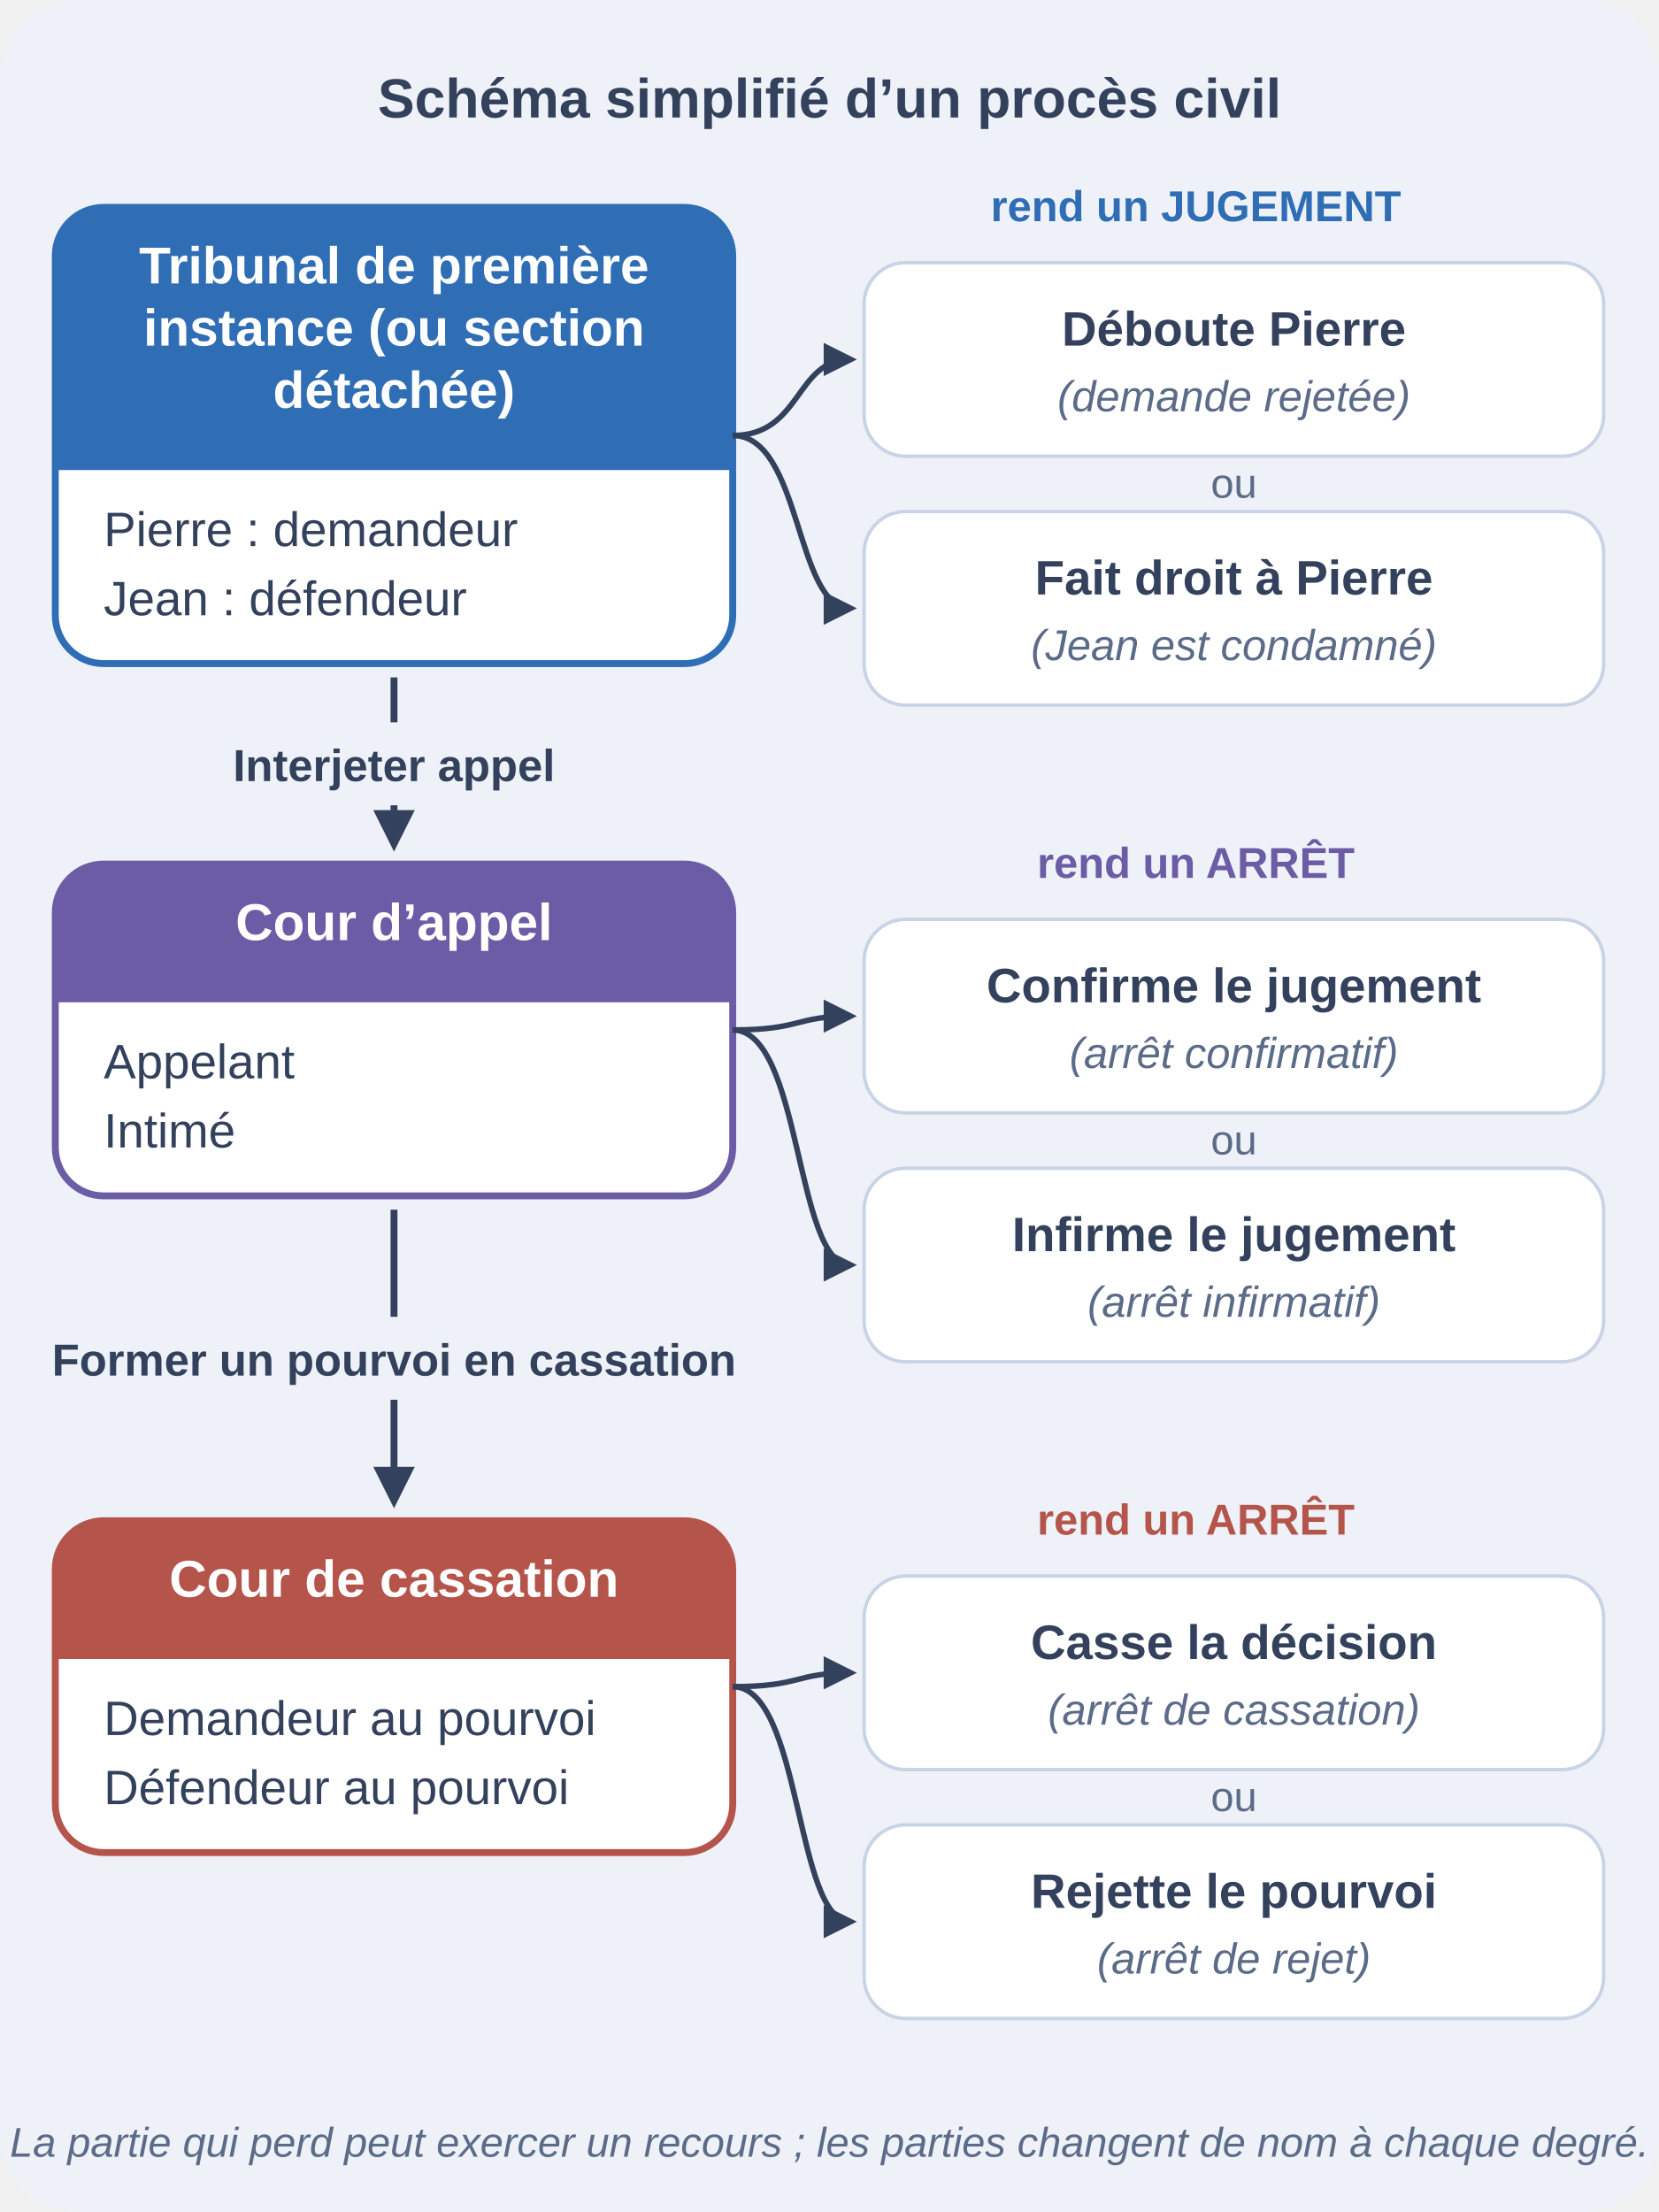
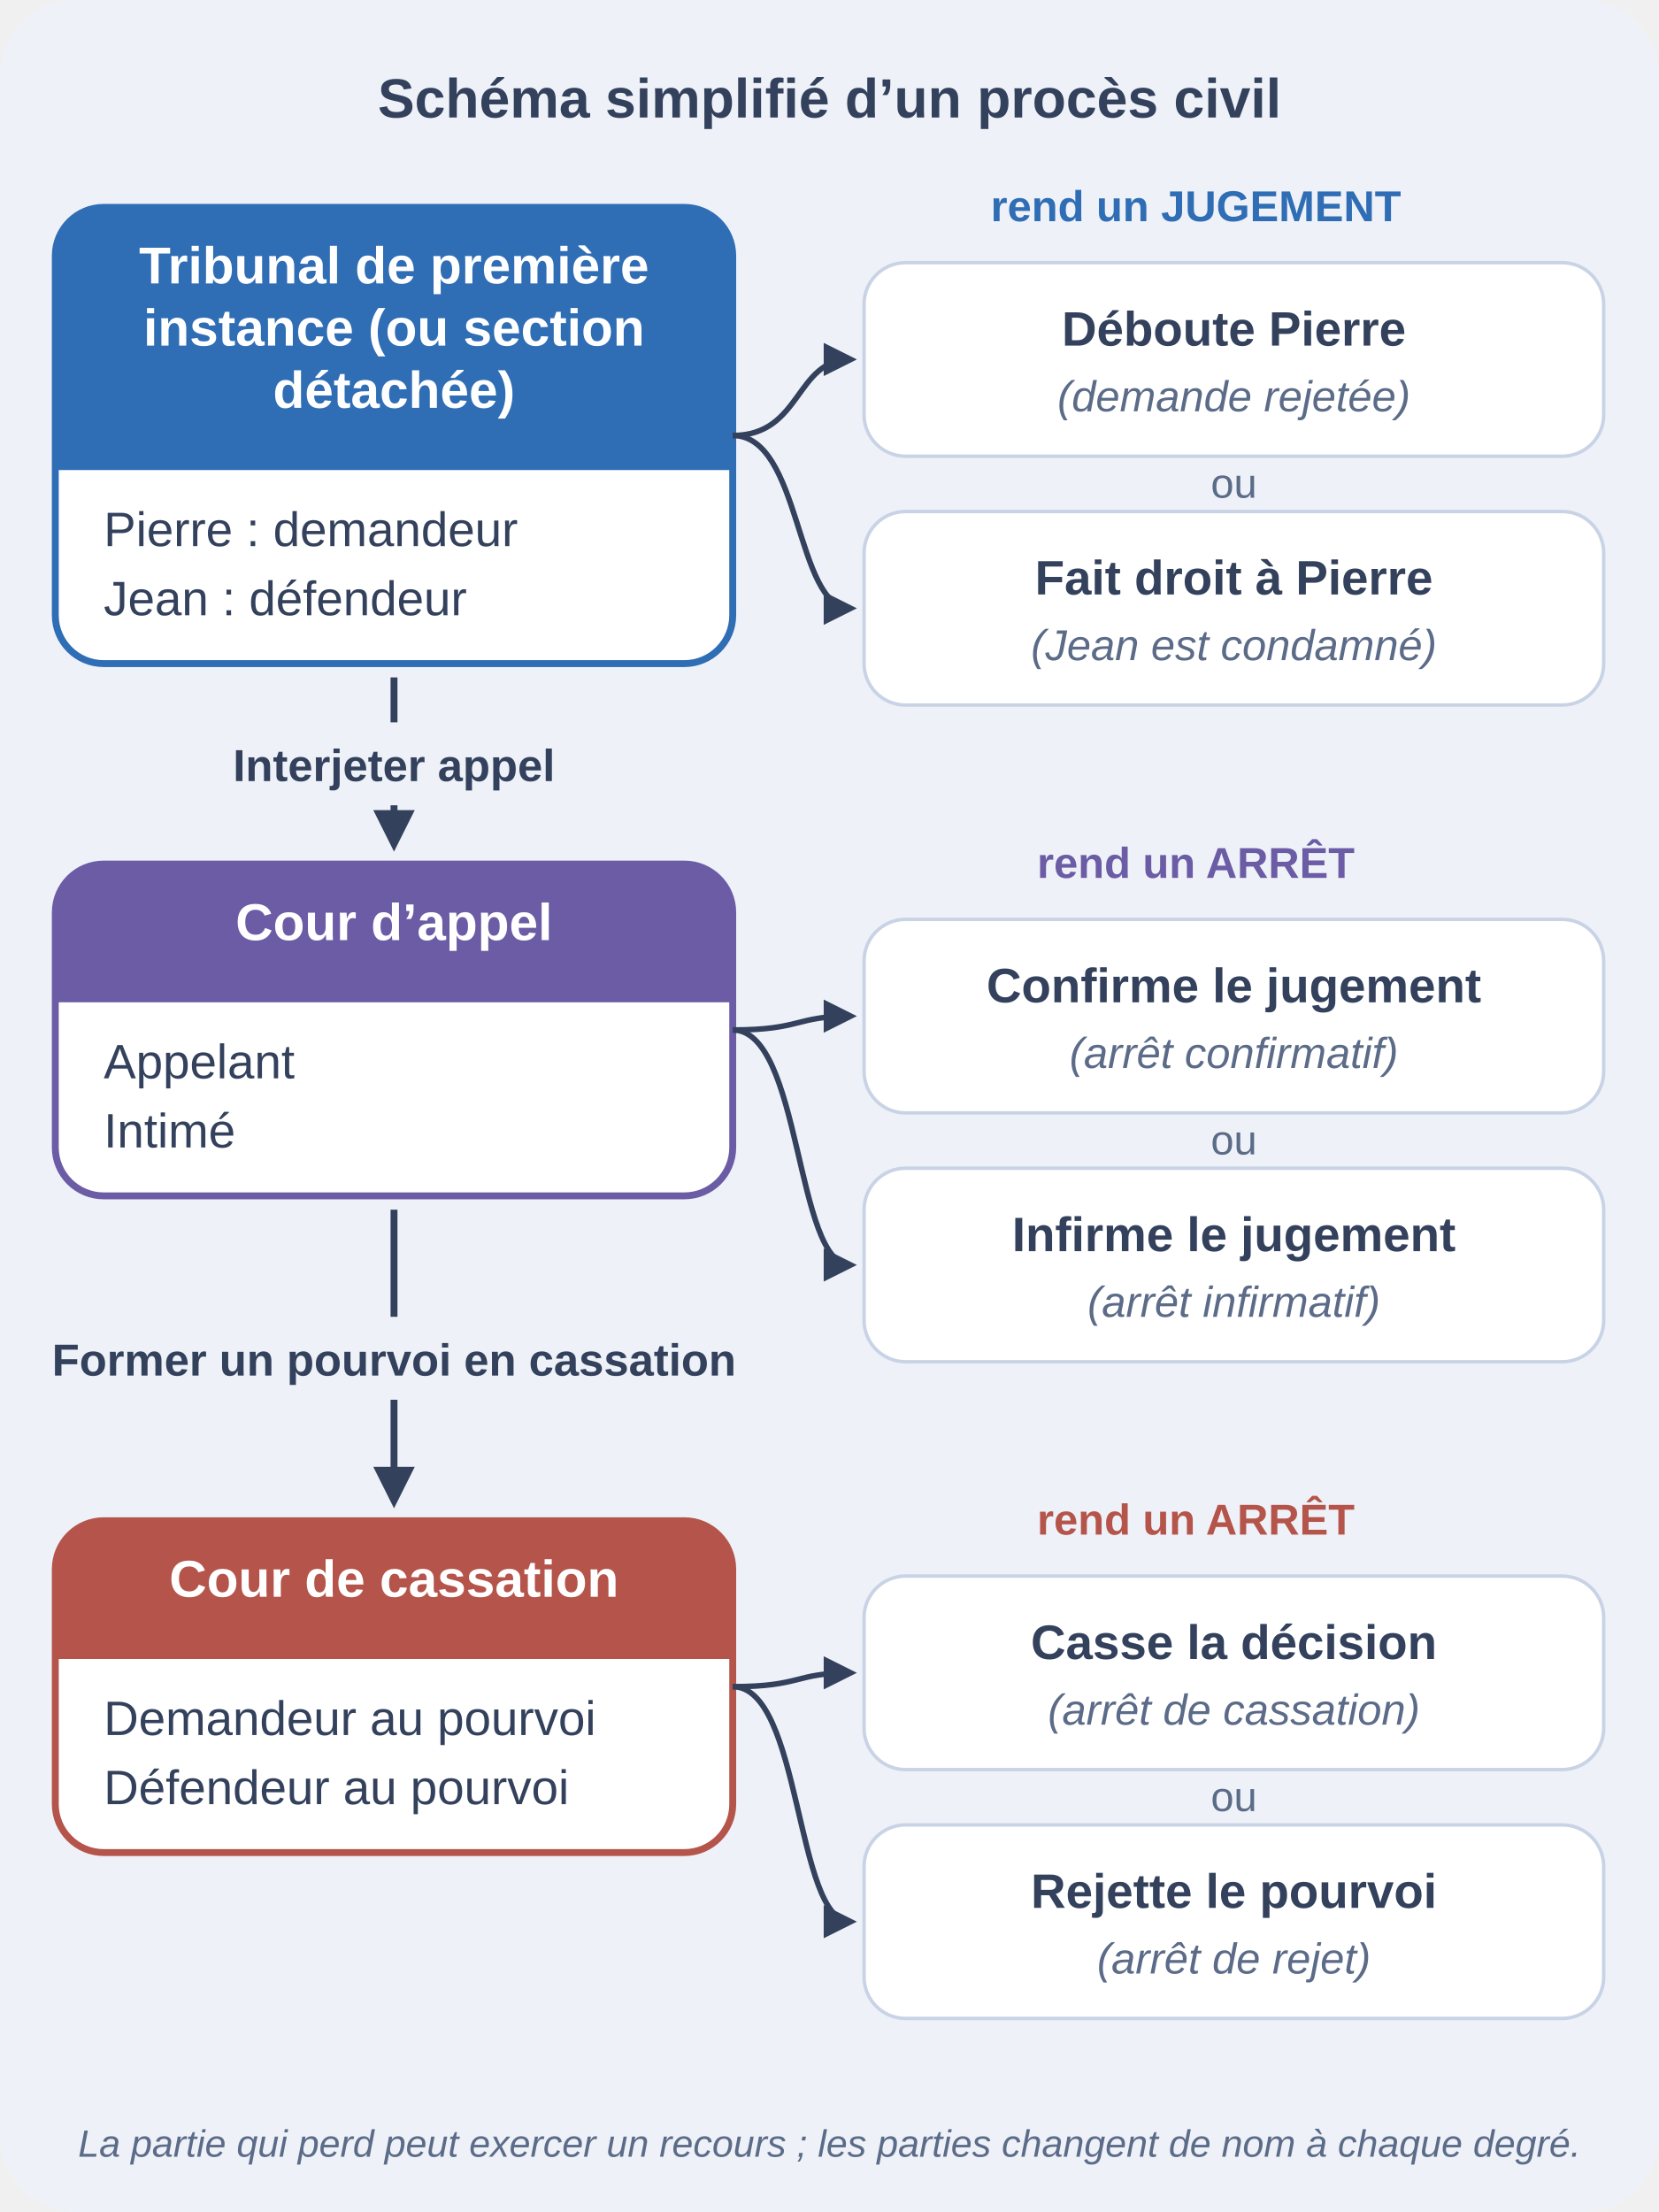
<svg xmlns="http://www.w3.org/2000/svg" viewBox="0 0 480 640" role="img" aria-label="Schéma simplifié d’un procès civil">
  <rect width="480" height="640" rx="22" fill="#eef2f8" />
  <defs>
    <marker id="a" viewBox="0 0 10 10" refX="8" refY="5" markerWidth="6" markerHeight="6" orient="auto">
      <path d="M0,0 L10,5 L0,10 Z" fill="#33415c" />
    </marker>
  </defs>
  <text x="240" y="34" text-anchor="middle" font-size="16" font-weight="700" fill="#33415c" font-family="Atkinson Hyperlegible, Arial, sans-serif">Schéma simplifié d’un procès civil</text>
  <rect x="16" y="60" width="196" height="132" rx="14" fill="#fff" stroke="#2f6db5" stroke-width="2" />
  <path d="M16 74a14 14 0 0 1 14-14h168a14 14 0 0 1 14 14v62H16z" fill="#2f6db5" />
  <text x="114" y="82" text-anchor="middle" font-size="15" font-weight="700" fill="#fff" font-family="Atkinson Hyperlegible, Arial, sans-serif">Tribunal de première</text>
  <text x="114" y="100" text-anchor="middle" font-size="15" font-weight="700" fill="#fff" font-family="Atkinson Hyperlegible, Arial, sans-serif">instance (ou section</text>
  <text x="114" y="118" text-anchor="middle" font-size="15" font-weight="700" fill="#fff" font-family="Atkinson Hyperlegible, Arial, sans-serif">détachée)</text>
  <text x="30" y="158" text-anchor="start" font-size="14" font-weight="400" fill="#33415c" font-family="Atkinson Hyperlegible, Arial, sans-serif">Pierre : demandeur</text>
  <text x="30" y="178" text-anchor="start" font-size="14" font-weight="400" fill="#33415c" font-family="Atkinson Hyperlegible, Arial, sans-serif">Jean : défendeur</text>
  <text x="346" y="64" text-anchor="middle" font-size="12.5" font-weight="700" fill="#2f6db5" font-family="Atkinson Hyperlegible, Arial, sans-serif">rend un JUGEMENT</text>
  <rect x="250" y="76" width="214" height="56" rx="12" fill="#fff" stroke="#c9d3e6" />
  <text x="357" y="100" text-anchor="middle" font-size="14" font-weight="700" fill="#33415c" font-family="Atkinson Hyperlegible, Arial, sans-serif">Déboute Pierre</text>
  <text x="357" y="119" text-anchor="middle" font-size="12.5" font-weight="400" fill="#5b6b88" font-style="italic" font-family="Atkinson Hyperlegible, Arial, sans-serif">(demande rejetée)</text>
  <path d="M212 126 C 232 126, 230 104, 246 104" fill="none" stroke="#33415c" stroke-width="1.6" marker-end="url(#a)" />
  <rect x="250" y="148" width="214" height="56" rx="12" fill="#fff" stroke="#c9d3e6" />
  <text x="357" y="172" text-anchor="middle" font-size="14" font-weight="700" fill="#33415c" font-family="Atkinson Hyperlegible, Arial, sans-serif">Fait droit à Pierre</text>
  <text x="357" y="191" text-anchor="middle" font-size="12.5" font-weight="400" fill="#5b6b88" font-style="italic" font-family="Atkinson Hyperlegible, Arial, sans-serif">(Jean est condamné)</text>
  <path d="M212 126 C 232 126, 230 176, 246 176" fill="none" stroke="#33415c" stroke-width="1.6" marker-end="url(#a)" />
  <text x="357" y="144" text-anchor="middle" font-size="12" font-weight="400" fill="#5b6b88" font-family="Atkinson Hyperlegible, Arial, sans-serif">ou</text>
  <path d="M114 196 V 244" stroke="#33415c" stroke-width="2" marker-end="url(#a)" />
  <rect x="46.4" y="209" width="135" height="24" rx="12" fill="#eef2f8" />
  <text x="114" y="226.0" text-anchor="middle" font-size="13" font-weight="700" fill="#33415c" font-family="Atkinson Hyperlegible, Arial, sans-serif">Interjeter appel</text>
  <rect x="16" y="250" width="196" height="96" rx="14" fill="#fff" stroke="#6b5ca5" stroke-width="2" />
  <path d="M16 264a14 14 0 0 1 14-14h168a14 14 0 0 1 14 14v26H16z" fill="#6b5ca5" />
  <text x="114" y="272" text-anchor="middle" font-size="15" font-weight="700" fill="#fff" font-family="Atkinson Hyperlegible, Arial, sans-serif">Cour d’appel</text>
  <text x="30" y="312" text-anchor="start" font-size="14" font-weight="400" fill="#33415c" font-family="Atkinson Hyperlegible, Arial, sans-serif">Appelant</text>
  <text x="30" y="332" text-anchor="start" font-size="14" font-weight="400" fill="#33415c" font-family="Atkinson Hyperlegible, Arial, sans-serif">Intimé</text>
  <text x="346" y="254" text-anchor="middle" font-size="12.5" font-weight="700" fill="#6b5ca5" font-family="Atkinson Hyperlegible, Arial, sans-serif">rend un ARRÊT</text>
  <rect x="250" y="266" width="214" height="56" rx="12" fill="#fff" stroke="#c9d3e6" />
  <text x="357" y="290" text-anchor="middle" font-size="14" font-weight="700" fill="#33415c" font-family="Atkinson Hyperlegible, Arial, sans-serif">Confirme le jugement</text>
  <text x="357" y="309" text-anchor="middle" font-size="12.5" font-weight="400" fill="#5b6b88" font-style="italic" font-family="Atkinson Hyperlegible, Arial, sans-serif">(arrêt confirmatif)</text>
  <path d="M212 298 C 232 298, 230 294, 246 294" fill="none" stroke="#33415c" stroke-width="1.6" marker-end="url(#a)" />
  <rect x="250" y="338" width="214" height="56" rx="12" fill="#fff" stroke="#c9d3e6" />
  <text x="357" y="362" text-anchor="middle" font-size="14" font-weight="700" fill="#33415c" font-family="Atkinson Hyperlegible, Arial, sans-serif">Infirme le jugement</text>
  <text x="357" y="381" text-anchor="middle" font-size="12.5" font-weight="400" fill="#5b6b88" font-style="italic" font-family="Atkinson Hyperlegible, Arial, sans-serif">(arrêt infirmatif)</text>
  <path d="M212 298 C 232 298, 230 366, 246 366" fill="none" stroke="#33415c" stroke-width="1.6" marker-end="url(#a)" />
  <text x="357" y="334" text-anchor="middle" font-size="12" font-weight="400" fill="#5b6b88" font-family="Atkinson Hyperlegible, Arial, sans-serif">ou</text>
  <path d="M114 350 V 434" stroke="#33415c" stroke-width="2" marker-end="url(#a)" />
  <rect x="-4.0" y="381" width="236" height="24" rx="12" fill="#eef2f8" />
  <text x="114" y="398.0" text-anchor="middle" font-size="13" font-weight="700" fill="#33415c" font-family="Atkinson Hyperlegible, Arial, sans-serif">Former un pourvoi en cassation</text>
  <rect x="16" y="440" width="196" height="96" rx="14" fill="#fff" stroke="#b5544a" stroke-width="2" />
  <path d="M16 454a14 14 0 0 1 14-14h168a14 14 0 0 1 14 14v26H16z" fill="#b5544a" />
  <text x="114" y="462" text-anchor="middle" font-size="15" font-weight="700" fill="#fff" font-family="Atkinson Hyperlegible, Arial, sans-serif">Cour de cassation</text>
  <text x="30" y="502" text-anchor="start" font-size="14" font-weight="400" fill="#33415c" font-family="Atkinson Hyperlegible, Arial, sans-serif">Demandeur au pourvoi</text>
  <text x="30" y="522" text-anchor="start" font-size="14" font-weight="400" fill="#33415c" font-family="Atkinson Hyperlegible, Arial, sans-serif">Défendeur au pourvoi</text>
  <text x="346" y="444" text-anchor="middle" font-size="12.5" font-weight="700" fill="#b5544a" font-family="Atkinson Hyperlegible, Arial, sans-serif">rend un ARRÊT</text>
  <rect x="250" y="456" width="214" height="56" rx="12" fill="#fff" stroke="#c9d3e6" />
  <text x="357" y="480" text-anchor="middle" font-size="14" font-weight="700" fill="#33415c" font-family="Atkinson Hyperlegible, Arial, sans-serif">Casse la décision</text>
  <text x="357" y="499" text-anchor="middle" font-size="12.5" font-weight="400" fill="#5b6b88" font-style="italic" font-family="Atkinson Hyperlegible, Arial, sans-serif">(arrêt de cassation)</text>
  <path d="M212 488 C 232 488, 230 484, 246 484" fill="none" stroke="#33415c" stroke-width="1.6" marker-end="url(#a)" />
  <rect x="250" y="528" width="214" height="56" rx="12" fill="#fff" stroke="#c9d3e6" />
  <text x="357" y="552" text-anchor="middle" font-size="14" font-weight="700" fill="#33415c" font-family="Atkinson Hyperlegible, Arial, sans-serif">Rejette le pourvoi</text>
  <text x="357" y="571" text-anchor="middle" font-size="12.5" font-weight="400" fill="#5b6b88" font-style="italic" font-family="Atkinson Hyperlegible, Arial, sans-serif">(arrêt de rejet)</text>
  <path d="M212 488 C 232 488, 230 556, 246 556" fill="none" stroke="#33415c" stroke-width="1.6" marker-end="url(#a)" />
  <text x="357" y="524" text-anchor="middle" font-size="12" font-weight="400" fill="#5b6b88" font-family="Atkinson Hyperlegible, Arial, sans-serif">ou</text>
-   <text x="240" y="624" text-anchor="middle" font-size="12" font-weight="400" fill="#5b6b88" font-style="italic" font-family="Atkinson Hyperlegible, Arial, sans-serif">La partie qui perd peut exercer un recours ; les parties changent de nom à chaque degré.</text>
+   <text x="240" y="624" text-anchor="middle" font-size="11" font-weight="400" fill="#5b6b88" font-style="italic" font-family="Atkinson Hyperlegible, Arial, sans-serif">La partie qui perd peut exercer un recours ; les parties changent de nom à chaque degré.</text>
</svg>
